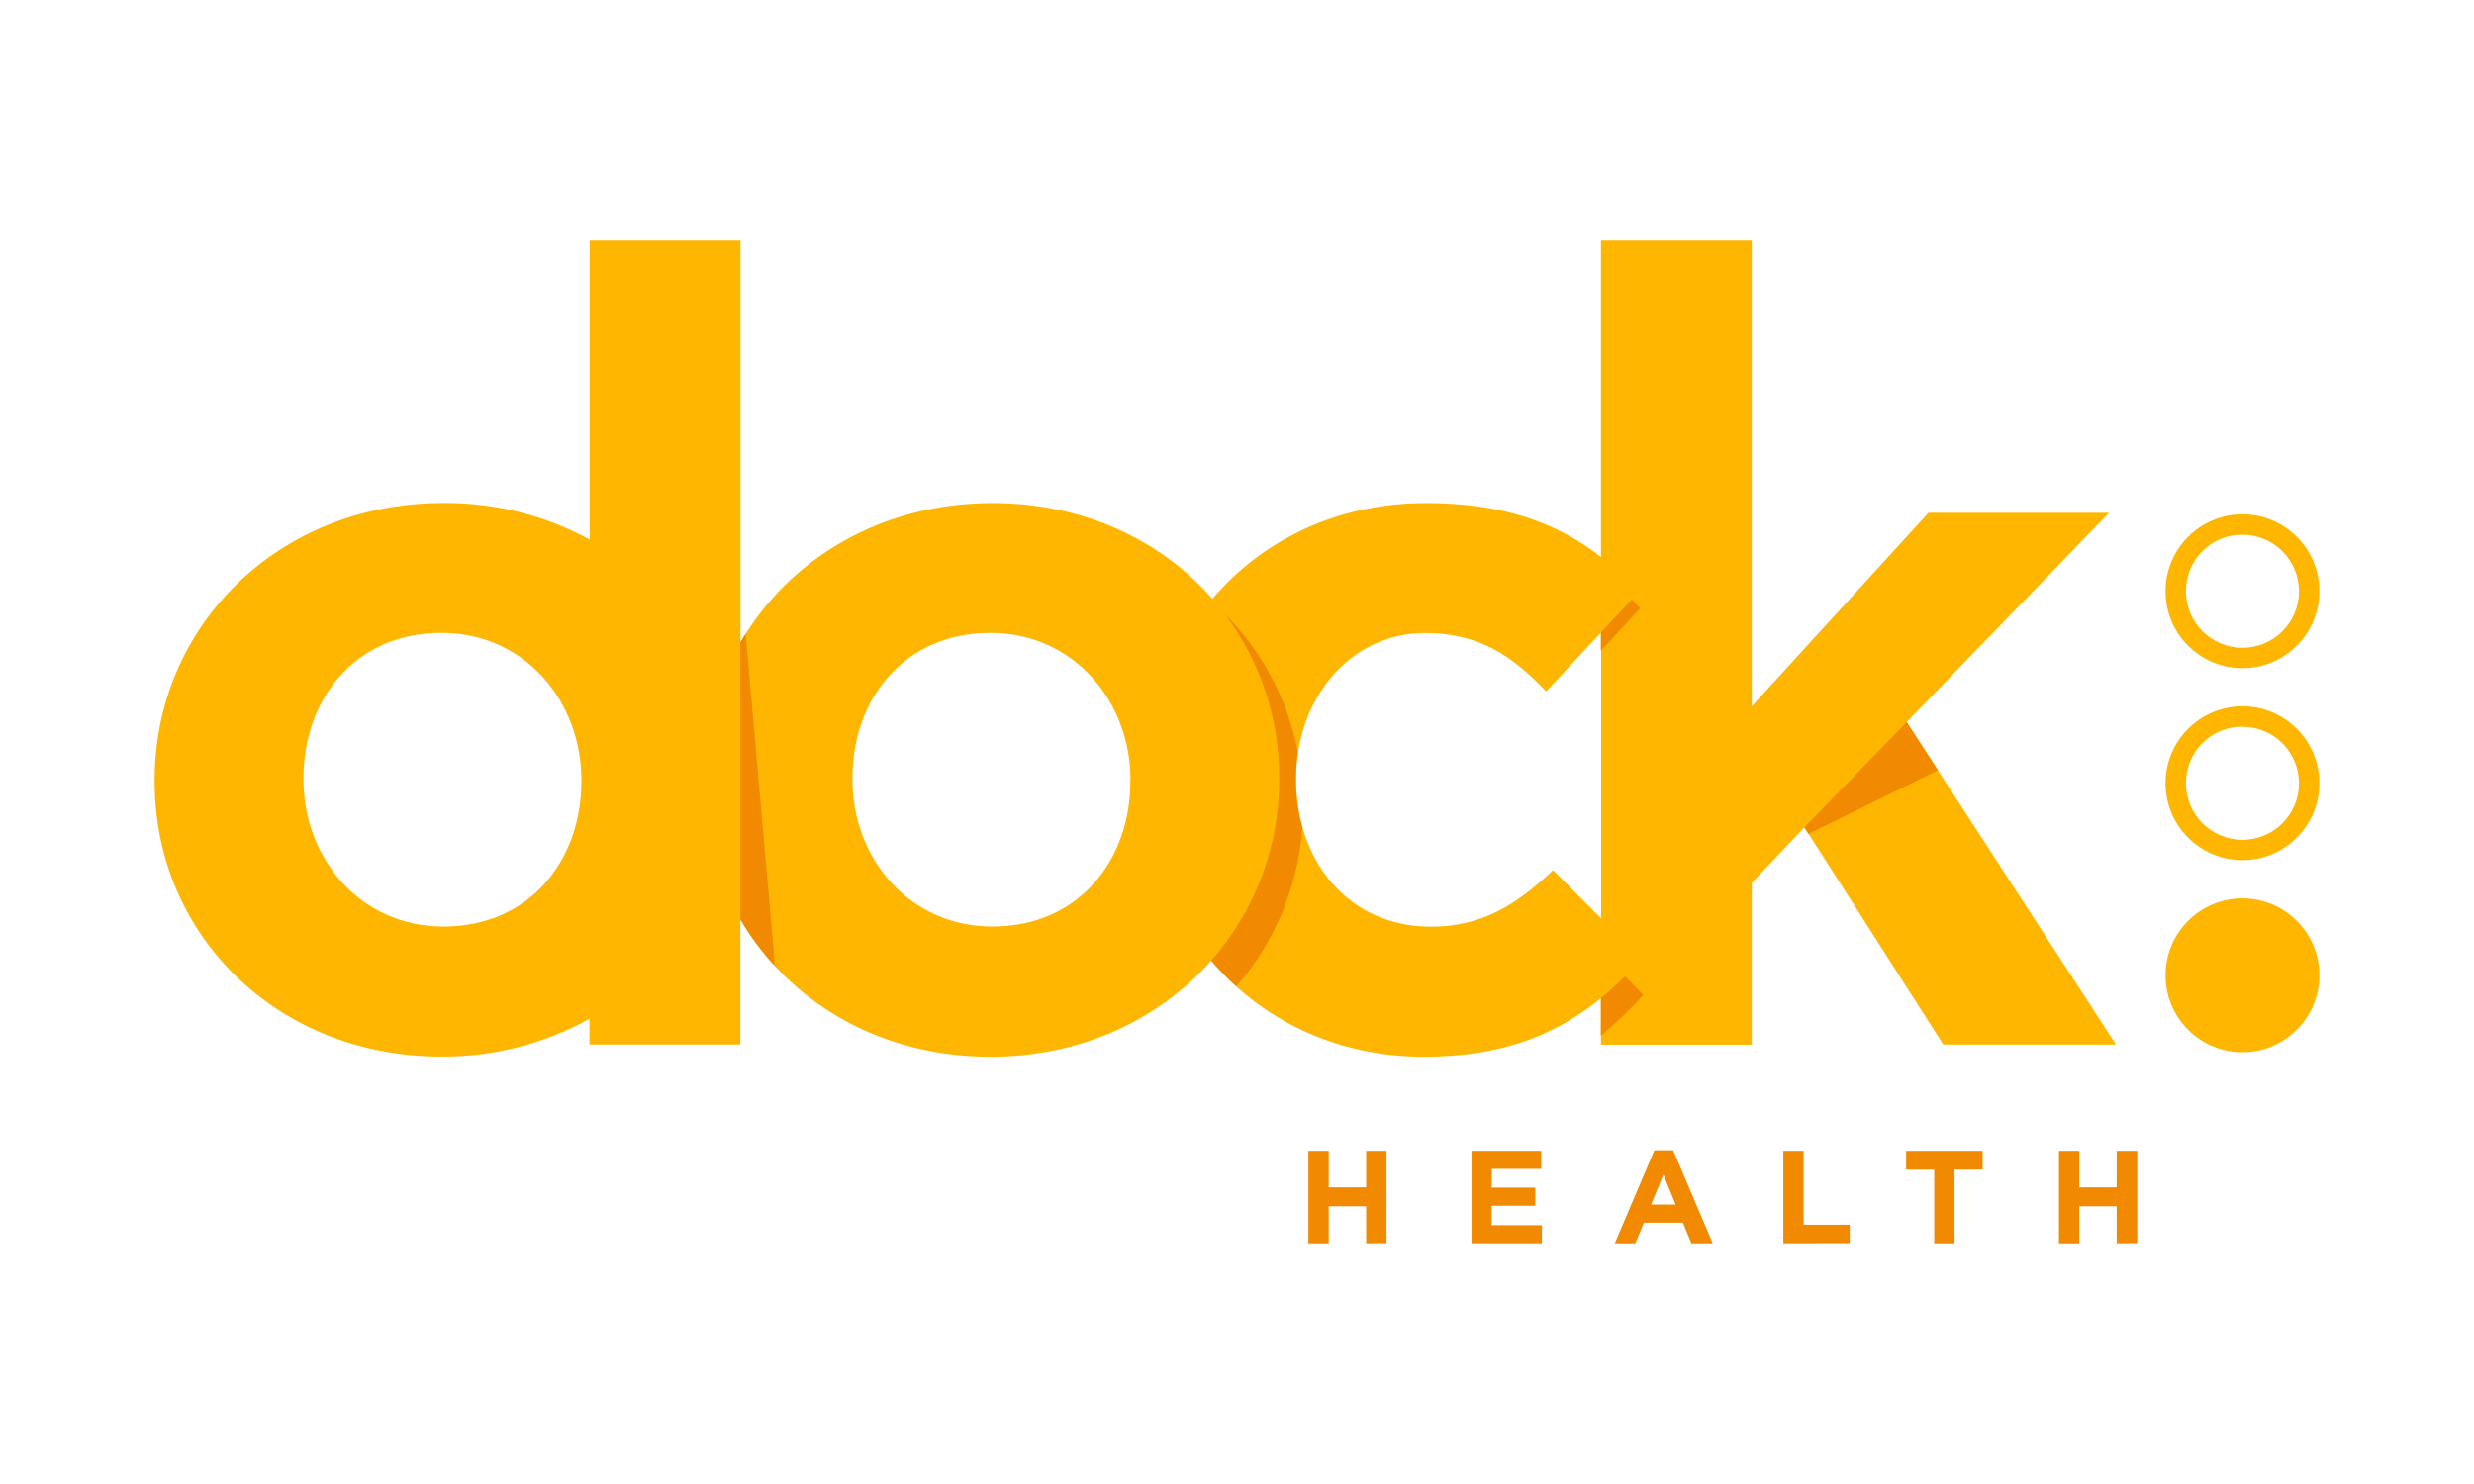
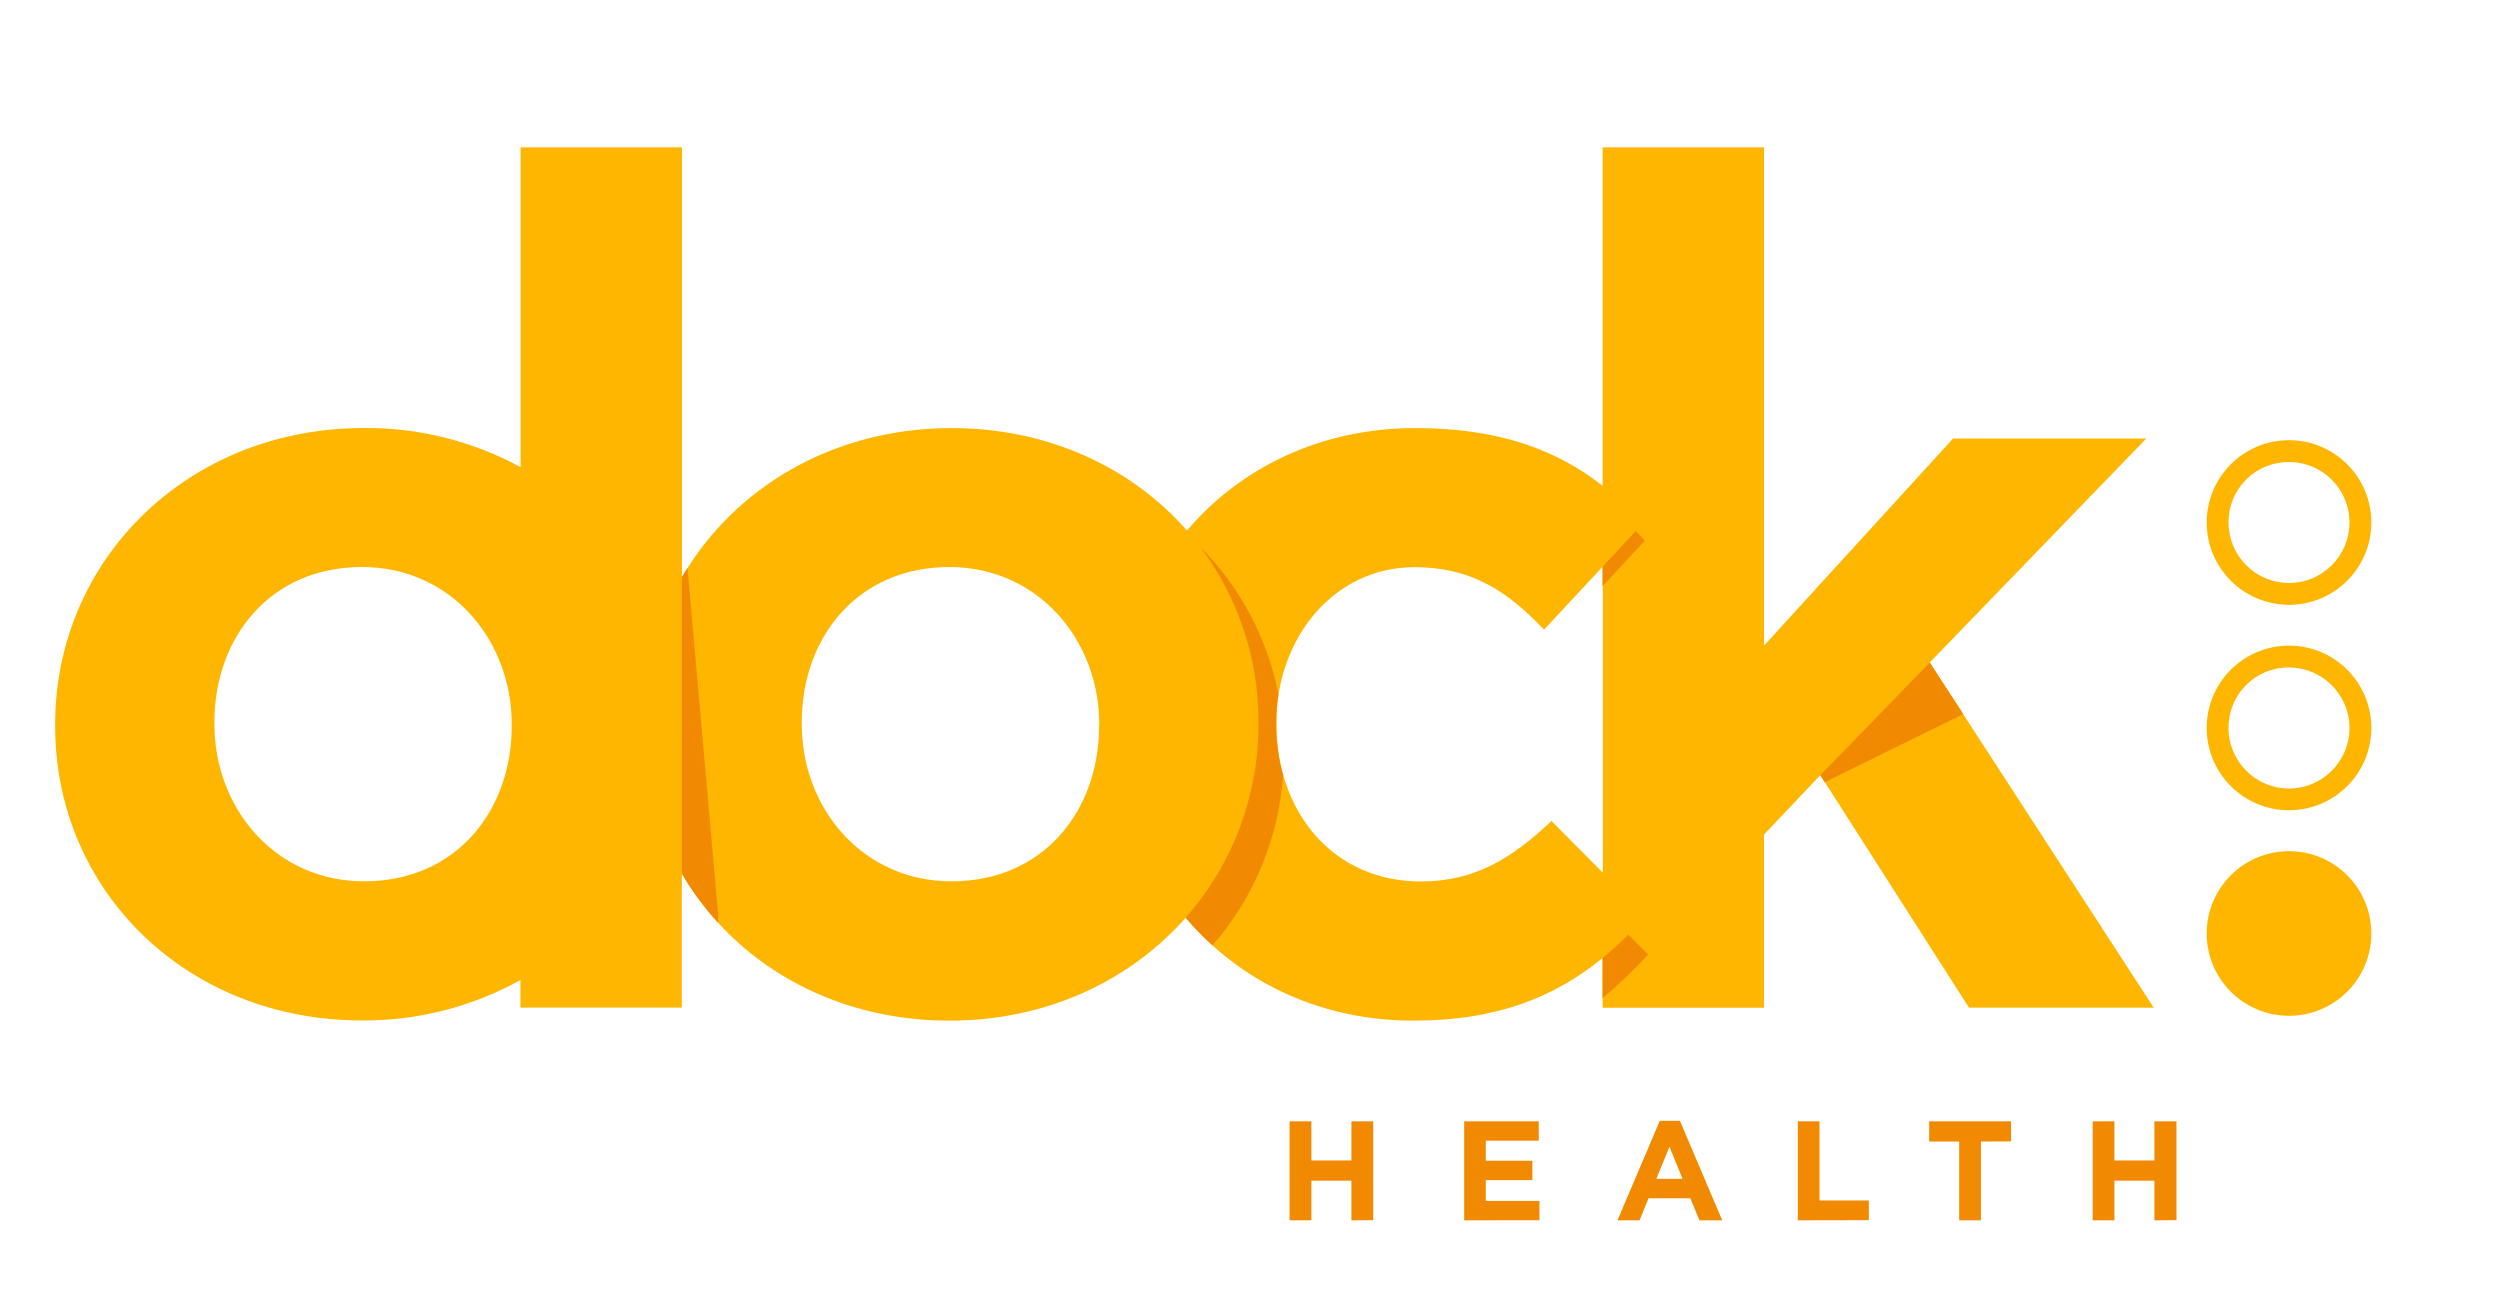
- <svg xmlns="http://www.w3.org/2000/svg" viewBox="0 0 720 432">
+ <svg xmlns="http://www.w3.org/2000/svg" viewBox="30 30 680 352">
  <defs>
    <style>.cls-1{isolation:isolate;}.cls-2{fill:#f18a00;}.cls-3,.cls-4{fill:#ffb600;}.cls-3{mix-blend-mode:multiply;}</style>
  </defs>
  <g class="cls-1">
    <g id="Layer_1" data-name="Layer 1">
      <path class="cls-2" d="M397.59,361.93V351.14h-10.9v10.79h-5.92V335h5.92v10.64h10.9V335h5.92v26.89Z" />
      <path class="cls-2" d="M428.26,361.93V335h20.28v5.27H434.13v5.45h12.68V351H434.13v5.65h14.6v5.26Z" />
      <path class="cls-2" d="M492.24,361.93l-2.46-6H478.41l-2.46,6h-6l11.52-27.08h5.46l11.52,27.08Zm-8.15-20-3.57,8.72h7.14Z" />
      <path class="cls-2" d="M519,361.93V335h5.91v21.52h13.41v5.37Z" />
      <path class="cls-2" d="M568.82,340.5v21.43h-5.91V340.5h-8.18V335H577v5.46Z" />
      <path class="cls-2" d="M616,361.93V351.14H605.12v10.79h-5.91V335h5.91v10.64H616V335H622v26.89Z" />
      <polygon class="cls-3" points="525.13 240.84 554.87 210.22 563.98 224.24 526.35 242.75 525.13 240.84" />
      <path class="cls-3" d="M472.93,284.22c-2.25,2.23-4.58,4.35-7,6.33v10.94a117,117,0,0,0,12.37-11.86Z" />
      <path class="cls-3" d="M465.92,184.13v5.28l11.45-12.32c-.8-.91-1.62-1.78-2.45-2.64Z" />
      <path class="cls-4" d="M652.61,155.67a16.45,16.45,0,1,1-16.45,16.45,16.32,16.32,0,0,1,16.45-16.45m0-5.94A22.39,22.39,0,1,0,675,172.12a22.38,22.38,0,0,0-22.39-22.39Z" />
      <path class="cls-4" d="M630.22,283.92a22.39,22.39,0,1,1,22.39,22.38A22.38,22.38,0,0,1,630.22,283.92Z" />
      <path class="cls-4" d="M554.87,210.22l58.92-60.94H561.23L509.82,205.6V70.07h-43.9v92.08c-12.71-10-28.6-15.71-50.93-15.71-25.86,0-47.67,10.84-62.14,27.87-15-17.1-37.64-27.87-64-27.87-32.44,0-59.26,16.32-73.35,40.55V70.07h-43.9v87a87.53,87.53,0,0,0-42.51-10.65C80.81,146.39,45,182.5,45,227v.57c0,44.48,35.53,80,83.47,80a87.77,87.77,0,0,0,43.09-11v7.49h43.9V267.62c14,24,40.59,40,72.77,40,26.45,0,49.16-10.86,64.28-28,14.46,17.14,36.3,28,61.9,28,23.26,0,38.82-6.71,51.51-17.05v13.54h43.9V257l15.31-16.17,40.43,63.25h50.25ZM169.19,227.55c0,22.82-15,42.17-40.14,42.17-24.26,0-40.73-19.93-40.73-42.74v-.58c0-22.82,15-42.17,40.15-42.17,24.26,0,40.72,19.93,40.72,42.75Zm159.76,0c0,22.82-15,42.17-40.14,42.17-24.26,0-40.73-19.93-40.73-42.74v-.58c0-22.82,15-42.17,40.15-42.17C312.49,184.27,329,204.2,329,227ZM452,253.3h0c-10.69,10.11-20.8,16.46-35.53,16.46-24,0-39.28-19.06-39.28-42.74v-.58c0-22.82,15.6-42.17,37.55-42.17,15.59,0,25.41,6.64,35.23,17l16-17.18v83.29Z" />
      <polygon class="cls-2" points="525.13 240.84 554.87 210.22 563.98 224.24 526.35 242.75 525.13 240.84" />
      <path class="cls-2" d="M217,184.46c-.52.81-1.05,1.7-1.54,2.53v80.62a78.57,78.57,0,0,0,9.89,13.4l0-2.18Z" />
      <path class="cls-2" d="M377.12,227.09v-.58a49.46,49.46,0,0,1,.6-7.65,77.82,77.82,0,0,0-21.28-40.13,78.55,78.55,0,0,1,15.84,47.71V227a79,79,0,0,1-19.8,52.62,77.57,77.57,0,0,0,7.33,7.51A78.58,78.58,0,0,0,379,240.9,50.9,50.9,0,0,1,377.12,227.09Z" />
      <path class="cls-2" d="M472.93,284.22c-2.25,2.23-4.58,4.35-7,6.33v10.94a133.94,133.94,0,0,0,12.37-11.86Z" />
      <path class="cls-2" d="M465.92,184.13v5.28l11.45-12.32c-.8-.91-1.62-1.78-2.45-2.64Z" />
      <path class="cls-4" d="M652.61,211.57A16.45,16.45,0,1,1,636.16,228a16.32,16.32,0,0,1,16.45-16.45m0-5.94A22.39,22.39,0,1,0,675,228a22.38,22.38,0,0,0-22.39-22.39Z" />
    </g>
  </g>
</svg>
